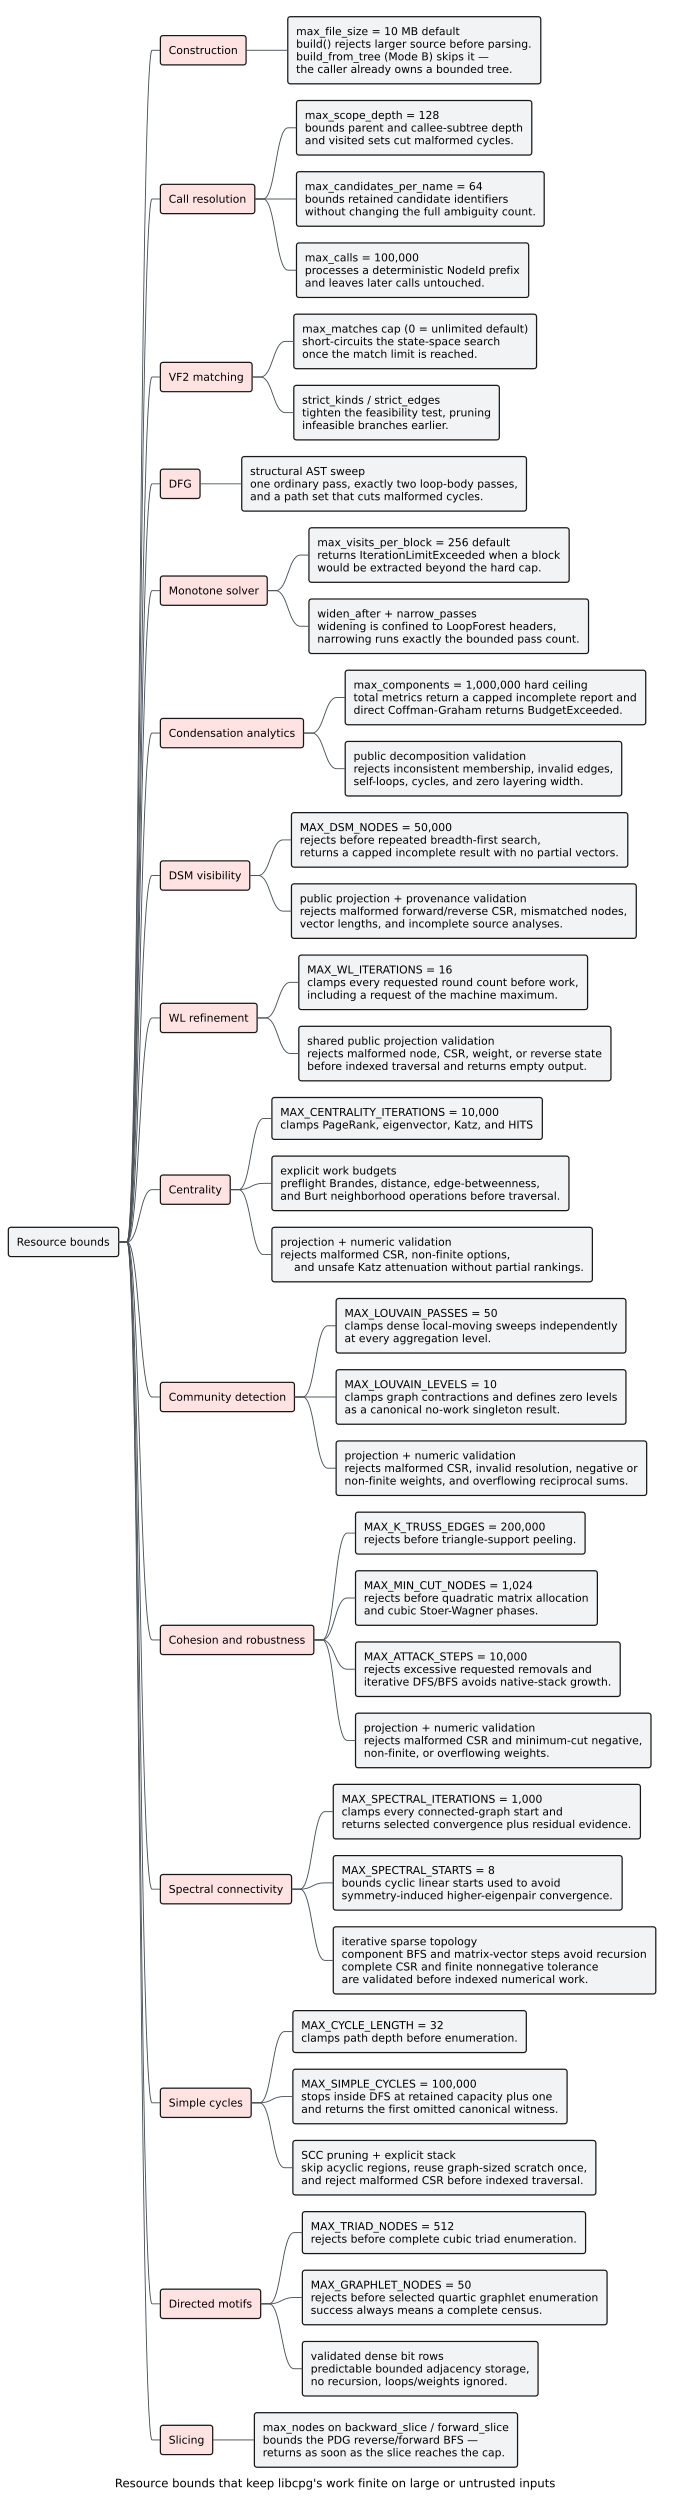
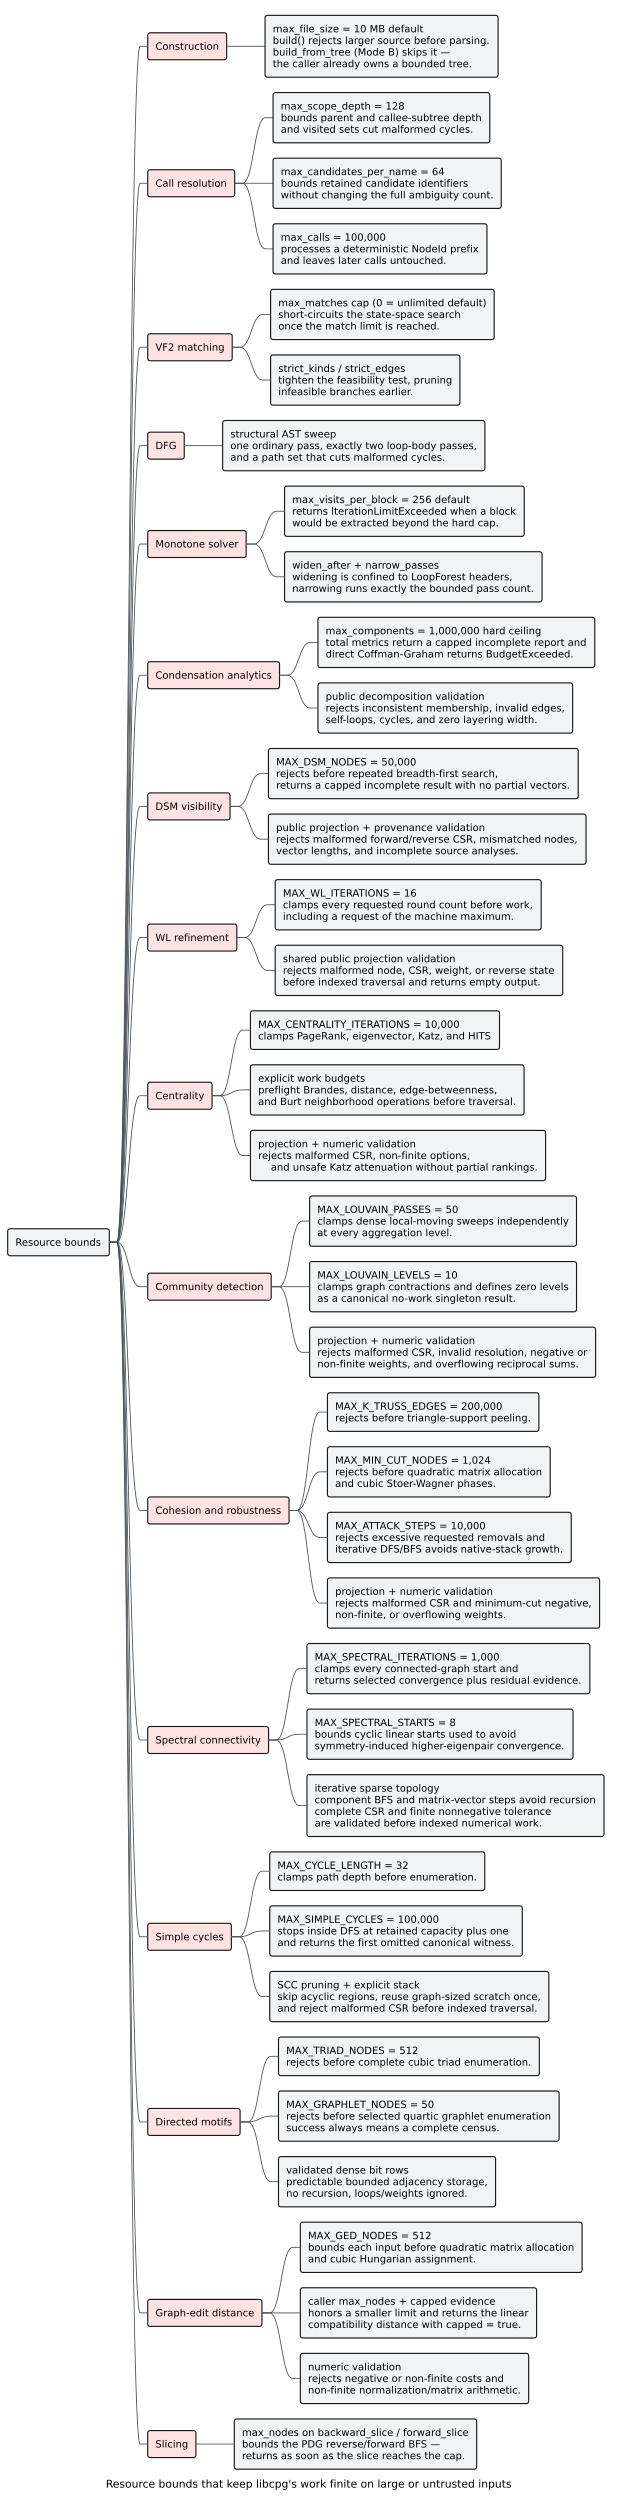
- <svg xmlns="http://www.w3.org/2000/svg" contentStyleType="text/css" data-diagram-type="MINDMAP" height="2998px" preserveAspectRatio="none" style="width:807px;height:2998px;background:#FFFFFF;" version="1.1" viewBox="0 0 807 2998" width="807px" zoomAndPan="magnify">
+ <svg xmlns="http://www.w3.org/2000/svg" contentStyleType="text/css" data-diagram-type="MINDMAP" height="3255px" preserveAspectRatio="none" style="width:807px;height:3255px;background:#FFFFFF;" version="1.1" viewBox="0 0 807 3255" width="807px" zoomAndPan="magnify">
  <defs />
  <g>
-     <rect fill="#F1F3F5" height="35.133" rx="3" ry="3" style="stroke:#181818;stroke-width:1.5;" width="132.328" x="10" y="1471.773" />
-     <text fill="#000000" font-family="'DejaVu Sans'" font-size="13" lengthAdjust="spacing" textLength="112.328" x="20" y="1493.84">Resource bounds</text>
+     <rect fill="#F1F3F5" height="35.133" rx="3" ry="3" style="stroke:#181818;stroke-width:1.5;" width="132.328" x="10" y="1599.871" />
+     <text fill="#000000" font-family="'DejaVu Sans'" font-size="13" lengthAdjust="spacing" textLength="112.328" x="20" y="1621.938">Resource bounds</text>
    <rect fill="#FFE3E3" height="35.133" rx="3" ry="3" style="stroke:#181818;stroke-width:1.5;" width="102.773" x="192.328" y="42.699" />
    <text fill="#000000" font-family="'DejaVu Sans'" font-size="13" lengthAdjust="spacing" textLength="82.773" x="202.328" y="64.766">Construction</text>
    <rect fill="#F1F3F5" height="80.531" rx="3" ry="3" style="stroke:#181818;stroke-width:1.5;" width="303.41" x="345.102" y="20" />
    <text fill="#000000" font-family="'DejaVu Sans'" font-size="13" lengthAdjust="spacing" textLength="196.168" x="355.102" y="42.067">max_file_size = 10 MB default</text>
    <text fill="#000000" font-family="'DejaVu Sans'" font-size="13" lengthAdjust="spacing" textLength="283.41" x="355.102" y="57.2">build() rejects larger source before parsing.</text>
    <text fill="#000000" font-family="'DejaVu Sans'" font-size="13" lengthAdjust="spacing" textLength="231.734" x="355.102" y="72.332">build_from_tree (Mode B) skips it —</text>
    <text fill="#000000" font-family="'DejaVu Sans'" font-size="13" lengthAdjust="spacing" textLength="259.962" x="355.102" y="87.465">the caller already owns a bounded tree.</text>
    <path d="M295.102,60.266 L305.102,60.266 C320.102,60.266 320.102,60.266 335.102,60.266 L345.102,60.266" fill="none" style="stroke:#495057;stroke-width:1.1;" />
-     <path d="M142.328,1489.34 L152.328,1489.34 C167.328,1489.34 167.328,60.266 182.328,60.266 L192.328,60.266" fill="none" style="stroke:#495057;stroke-width:1.1;" />
+     <path d="M142.328,1617.438 L152.328,1617.438 C167.328,1617.438 167.328,60.266 182.328,60.266 L192.328,60.266" fill="none" style="stroke:#495057;stroke-width:1.1;" />
    <rect fill="#FFE3E3" height="35.133" rx="3" ry="3" style="stroke:#181818;stroke-width:1.5;" width="113.222" x="192.328" y="221.062" />
    <text fill="#000000" font-family="'DejaVu Sans'" font-size="13" lengthAdjust="spacing" textLength="93.222" x="202.328" y="243.129">Call resolution</text>
    <rect fill="#F1F3F5" height="65.398" rx="3" ry="3" style="stroke:#181818;stroke-width:1.5;" width="282.158" x="355.55" y="120.531" />
    <text fill="#000000" font-family="'DejaVu Sans'" font-size="13" lengthAdjust="spacing" textLength="161.256" x="365.55" y="142.598">max_scope_depth = 128</text>
    <text fill="#000000" font-family="'DejaVu Sans'" font-size="13" lengthAdjust="spacing" textLength="262.158" x="365.55" y="157.731">bounds parent and callee-subtree depth</text>
    <text fill="#000000" font-family="'DejaVu Sans'" font-size="13" lengthAdjust="spacing" textLength="250.815" x="365.55" y="172.864">and visited sets cut malformed cycles.</text>
    <path d="M305.55,238.629 L315.55,238.629 C330.55,238.629 330.55,153.231 345.55,153.231 L355.55,153.231" fill="none" style="stroke:#495057;stroke-width:1.1;" />
    <rect fill="#F1F3F5" height="65.398" rx="3" ry="3" style="stroke:#181818;stroke-width:1.5;" width="297.05" x="355.55" y="205.93" />
    <text fill="#000000" font-family="'DejaVu Sans'" font-size="13" lengthAdjust="spacing" textLength="213.288" x="365.55" y="227.997">max_candidates_per_name = 64</text>
    <text fill="#000000" font-family="'DejaVu Sans'" font-size="13" lengthAdjust="spacing" textLength="244.258" x="365.55" y="243.129">bounds retained candidate identifiers</text>
    <text fill="#000000" font-family="'DejaVu Sans'" font-size="13" lengthAdjust="spacing" textLength="277.05" x="365.55" y="258.262">without changing the full ambiguity count.</text>
    <path d="M305.55,238.629 L315.55,238.629 C330.55,238.629 330.55,238.629 345.55,238.629 L355.55,238.629" fill="none" style="stroke:#495057;stroke-width:1.1;" />
    <rect fill="#F1F3F5" height="65.398" rx="3" ry="3" style="stroke:#181818;stroke-width:1.5;" width="278.445" x="355.55" y="291.328" />
    <text fill="#000000" font-family="'DejaVu Sans'" font-size="13" lengthAdjust="spacing" textLength="136.849" x="365.55" y="313.395">max_calls = 100,000</text>
    <text fill="#000000" font-family="'DejaVu Sans'" font-size="13" lengthAdjust="spacing" textLength="258.445" x="365.55" y="328.528">processes a deterministic NodeId prefix</text>
    <text fill="#000000" font-family="'DejaVu Sans'" font-size="13" lengthAdjust="spacing" textLength="215.693" x="365.55" y="343.661">and leaves later calls untouched.</text>
    <path d="M305.55,238.629 L315.55,238.629 C330.55,238.629 330.55,324.027 345.55,324.027 L355.55,324.027" fill="none" style="stroke:#495057;stroke-width:1.1;" />
-     <path d="M142.328,1489.34 L152.328,1489.34 C167.328,1489.34 167.328,238.629 182.328,238.629 L192.328,238.629" fill="none" style="stroke:#495057;stroke-width:1.1;" />
+     <path d="M142.328,1617.438 L152.328,1617.438 C167.328,1617.438 167.328,238.629 182.328,238.629 L192.328,238.629" fill="none" style="stroke:#495057;stroke-width:1.1;" />
    <rect fill="#FFE3E3" height="35.133" rx="3" ry="3" style="stroke:#181818;stroke-width:1.5;" width="109.991" x="192.328" y="434.559" />
    <text fill="#000000" font-family="'DejaVu Sans'" font-size="13" lengthAdjust="spacing" textLength="89.991" x="202.328" y="456.625">VF2 matching</text>
    <rect fill="#F1F3F5" height="65.398" rx="3" ry="3" style="stroke:#181818;stroke-width:1.5;" width="291.108" x="352.319" y="376.727" />
    <text fill="#000000" font-family="'DejaVu Sans'" font-size="13" lengthAdjust="spacing" textLength="271.108" x="362.319" y="398.793">max_matches cap (0 = unlimited default)</text>
    <text fill="#000000" font-family="'DejaVu Sans'" font-size="13" lengthAdjust="spacing" textLength="238.031" x="362.319" y="413.926">short-circuits the state-space search</text>
    <text fill="#000000" font-family="'DejaVu Sans'" font-size="13" lengthAdjust="spacing" textLength="210.507" x="362.319" y="429.059">once the match limit is reached.</text>
    <path d="M302.319,452.125 L312.319,452.125 C327.319,452.125 327.319,409.426 342.319,409.426 L352.319,409.426" fill="none" style="stroke:#495057;stroke-width:1.1;" />
    <rect fill="#F1F3F5" height="65.398" rx="3" ry="3" style="stroke:#181818;stroke-width:1.5;" width="246.478" x="352.319" y="462.125" />
    <text fill="#000000" font-family="'DejaVu Sans'" font-size="13" lengthAdjust="spacing" textLength="165.464" x="362.319" y="484.192">strict_kinds / strict_edges</text>
    <text fill="#000000" font-family="'DejaVu Sans'" font-size="13" lengthAdjust="spacing" textLength="226.478" x="362.319" y="499.325">tighten the feasibility test, pruning</text>
    <text fill="#000000" font-family="'DejaVu Sans'" font-size="13" lengthAdjust="spacing" textLength="176.871" x="362.319" y="514.457">infeasible branches earlier.</text>
    <path d="M302.319,452.125 L312.319,452.125 C327.319,452.125 327.319,494.824 342.319,494.824 L352.319,494.824" fill="none" style="stroke:#495057;stroke-width:1.1;" />
-     <path d="M142.328,1489.34 L152.328,1489.34 C167.328,1489.34 167.328,452.125 182.328,452.125 L192.328,452.125" fill="none" style="stroke:#495057;stroke-width:1.1;" />
+     <path d="M142.328,1617.438 L152.328,1617.438 C167.328,1617.438 167.328,452.125 182.328,452.125 L192.328,452.125" fill="none" style="stroke:#495057;stroke-width:1.1;" />
    <rect fill="#FFE3E3" height="35.133" rx="3" ry="3" style="stroke:#181818;stroke-width:1.5;" width="47.562" x="192.328" y="562.656" />
    <text fill="#000000" font-family="'DejaVu Sans'" font-size="13" lengthAdjust="spacing" textLength="27.561" x="202.328" y="584.723">DFG</text>
    <rect fill="#F1F3F5" height="65.398" rx="3" ry="3" style="stroke:#181818;stroke-width:1.5;" width="341.458" x="289.89" y="547.523" />
    <text fill="#000000" font-family="'DejaVu Sans'" font-size="13" lengthAdjust="spacing" textLength="137.865" x="299.89" y="569.59">structural AST sweep</text>
    <text fill="#000000" font-family="'DejaVu Sans'" font-size="13" lengthAdjust="spacing" textLength="321.458" x="299.89" y="584.723">one ordinary pass, exactly two loop-body passes,</text>
    <text fill="#000000" font-family="'DejaVu Sans'" font-size="13" lengthAdjust="spacing" textLength="279.963" x="299.89" y="599.856">and a path set that cuts malformed cycles.</text>
    <path d="M239.89,580.223 L249.89,580.223 C264.89,580.223 264.89,580.223 279.89,580.223 L289.89,580.223" fill="none" style="stroke:#495057;stroke-width:1.1;" />
-     <path d="M142.328,1489.34 L152.328,1489.34 C167.328,1489.34 167.328,580.223 182.328,580.223 L192.328,580.223" fill="none" style="stroke:#495057;stroke-width:1.1;" />
+     <path d="M142.328,1617.438 L152.328,1617.438 C167.328,1617.438 167.328,580.223 182.328,580.223 L192.328,580.223" fill="none" style="stroke:#495057;stroke-width:1.1;" />
    <rect fill="#FFE3E3" height="35.133" rx="3" ry="3" style="stroke:#181818;stroke-width:1.5;" width="128.158" x="192.328" y="690.754" />
    <text fill="#000000" font-family="'DejaVu Sans'" font-size="13" lengthAdjust="spacing" textLength="108.158" x="202.328" y="712.821">Monotone solver</text>
    <rect fill="#F1F3F5" height="65.398" rx="3" ry="3" style="stroke:#181818;stroke-width:1.5;" width="312.056" x="370.486" y="632.922" />
    <text fill="#000000" font-family="'DejaVu Sans'" font-size="13" lengthAdjust="spacing" textLength="231.315" x="380.486" y="654.989">max_visits_per_block = 256 default</text>
    <text fill="#000000" font-family="'DejaVu Sans'" font-size="13" lengthAdjust="spacing" textLength="292.056" x="380.486" y="670.122">returns IterationLimitExceeded when a block</text>
    <text fill="#000000" font-family="'DejaVu Sans'" font-size="13" lengthAdjust="spacing" textLength="269.35" x="380.486" y="685.254">would be extracted beyond the hard cap.</text>
    <path d="M320.486,708.32 L330.486,708.32 C345.486,708.32 345.486,665.621 360.486,665.621 L370.486,665.621" fill="none" style="stroke:#495057;stroke-width:1.1;" />
    <rect fill="#F1F3F5" height="65.398" rx="3" ry="3" style="stroke:#181818;stroke-width:1.5;" width="335.275" x="370.486" y="718.32" />
    <text fill="#000000" font-family="'DejaVu Sans'" font-size="13" lengthAdjust="spacing" textLength="191.89" x="380.486" y="740.387">widen_after + narrow_passes</text>
    <text fill="#000000" font-family="'DejaVu Sans'" font-size="13" lengthAdjust="spacing" textLength="287.701" x="380.486" y="755.52">widening is confined to LoopForest headers,</text>
    <text fill="#000000" font-family="'DejaVu Sans'" font-size="13" lengthAdjust="spacing" textLength="315.275" x="380.486" y="770.653">narrowing runs exactly the bounded pass count.</text>
    <path d="M320.486,708.32 L330.486,708.32 C345.486,708.32 345.486,751.019 360.486,751.019 L370.486,751.019" fill="none" style="stroke:#495057;stroke-width:1.1;" />
-     <path d="M142.328,1489.34 L152.328,1489.34 C167.328,1489.34 167.328,708.32 182.328,708.32 L192.328,708.32" fill="none" style="stroke:#495057;stroke-width:1.1;" />
+     <path d="M142.328,1617.438 L152.328,1617.438 C167.328,1617.438 167.328,708.32 182.328,708.32 L192.328,708.32" fill="none" style="stroke:#495057;stroke-width:1.1;" />
    <rect fill="#FFE3E3" height="35.133" rx="3" ry="3" style="stroke:#181818;stroke-width:1.5;" width="171.639" x="192.328" y="861.551" />
    <text fill="#000000" font-family="'DejaVu Sans'" font-size="13" lengthAdjust="spacing" textLength="151.639" x="202.328" y="883.618">Condensation analytics</text>
    <rect fill="#F1F3F5" height="65.398" rx="3" ry="3" style="stroke:#181818;stroke-width:1.5;" width="360.406" x="413.967" y="803.719" />
    <text fill="#000000" font-family="'DejaVu Sans'" font-size="13" lengthAdjust="spacing" textLength="280.998" x="423.967" y="825.786">max_components = 1,000,000 hard ceiling</text>
    <text fill="#000000" font-family="'DejaVu Sans'" font-size="13" lengthAdjust="spacing" textLength="340.406" x="423.967" y="840.918">total metrics return a capped incomplete report and</text>
    <text fill="#000000" font-family="'DejaVu Sans'" font-size="13" lengthAdjust="spacing" textLength="323.324" x="423.967" y="856.051">direct Coffman-Graham returns BudgetExceeded.</text>
    <path d="M363.967,879.117 L373.967,879.117 C388.967,879.117 388.967,836.418 403.967,836.418 L413.967,836.418" fill="none" style="stroke:#495057;stroke-width:1.1;" />
    <rect fill="#F1F3F5" height="65.398" rx="3" ry="3" style="stroke:#181818;stroke-width:1.5;" width="331.6" x="413.967" y="889.117" />
    <text fill="#000000" font-family="'DejaVu Sans'" font-size="13" lengthAdjust="spacing" textLength="206.889" x="423.967" y="911.184">public decomposition validation</text>
    <text fill="#000000" font-family="'DejaVu Sans'" font-size="13" lengthAdjust="spacing" textLength="311.6" x="423.967" y="926.317">rejects inconsistent membership, invalid edges,</text>
    <text fill="#000000" font-family="'DejaVu Sans'" font-size="13" lengthAdjust="spacing" textLength="276.752" x="423.967" y="941.45">self-loops, cycles, and zero layering width.</text>
    <path d="M363.967,879.117 L373.967,879.117 C388.967,879.117 388.967,921.816 403.967,921.816 L413.967,921.816" fill="none" style="stroke:#495057;stroke-width:1.1;" />
-     <path d="M142.328,1489.34 L152.328,1489.34 C167.328,1489.34 167.328,879.117 182.328,879.117 L192.328,879.117" fill="none" style="stroke:#495057;stroke-width:1.1;" />
+     <path d="M142.328,1617.438 L152.328,1617.438 C167.328,1617.438 167.328,879.117 182.328,879.117 L192.328,879.117" fill="none" style="stroke:#495057;stroke-width:1.1;" />
    <rect fill="#FFE3E3" height="35.133" rx="3" ry="3" style="stroke:#181818;stroke-width:1.5;" width="107.179" x="192.328" y="1032.348" />
    <text fill="#000000" font-family="'DejaVu Sans'" font-size="13" lengthAdjust="spacing" textLength="87.179" x="202.328" y="1054.415">DSM visibility</text>
    <rect fill="#F1F3F5" height="65.398" rx="3" ry="3" style="stroke:#181818;stroke-width:1.5;" width="403.329" x="349.507" y="974.516" />
    <text fill="#000000" font-family="'DejaVu Sans'" font-size="13" lengthAdjust="spacing" textLength="182.571" x="359.507" y="996.582">MAX_DSM_NODES = 50,000</text>
    <text fill="#000000" font-family="'DejaVu Sans'" font-size="13" lengthAdjust="spacing" textLength="290.373" x="359.507" y="1011.715">rejects before repeated breadth-first search,</text>
    <text fill="#000000" font-family="'DejaVu Sans'" font-size="13" lengthAdjust="spacing" textLength="383.329" x="359.507" y="1026.848">returns a capped incomplete result with no partial vectors.</text>
    <path d="M299.507,1049.914 L309.507,1049.914 C324.507,1049.914 324.507,1007.215 339.507,1007.215 L349.507,1007.215" fill="none" style="stroke:#495057;stroke-width:1.1;" />
    <rect fill="#F1F3F5" height="65.398" rx="3" ry="3" style="stroke:#181818;stroke-width:1.5;" width="413.517" x="349.507" y="1059.914" />
    <text fill="#000000" font-family="'DejaVu Sans'" font-size="13" lengthAdjust="spacing" textLength="272.581" x="359.507" y="1081.981">public projection + provenance validation</text>
    <text fill="#000000" font-family="'DejaVu Sans'" font-size="13" lengthAdjust="spacing" textLength="393.517" x="359.507" y="1097.114">rejects malformed forward/reverse CSR, mismatched nodes,</text>
    <text fill="#000000" font-family="'DejaVu Sans'" font-size="13" lengthAdjust="spacing" textLength="315.878" x="359.507" y="1112.247">vector lengths, and incomplete source analyses.</text>
    <path d="M299.507,1049.914 L309.507,1049.914 C324.507,1049.914 324.507,1092.613 339.507,1092.613 L349.507,1092.613" fill="none" style="stroke:#495057;stroke-width:1.1;" />
-     <path d="M142.328,1489.34 L152.328,1489.34 C167.328,1489.34 167.328,1049.914 182.328,1049.914 L192.328,1049.914" fill="none" style="stroke:#495057;stroke-width:1.1;" />
+     <path d="M142.328,1617.438 L152.328,1617.438 C167.328,1617.438 167.328,1049.914 182.328,1049.914 L192.328,1049.914" fill="none" style="stroke:#495057;stroke-width:1.1;" />
    <rect fill="#FFE3E3" height="35.133" rx="3" ry="3" style="stroke:#181818;stroke-width:1.5;" width="115.996" x="192.328" y="1203.145" />
    <text fill="#000000" font-family="'DejaVu Sans'" font-size="13" lengthAdjust="spacing" textLength="95.996" x="202.328" y="1225.211">WL refinement</text>
    <rect fill="#F1F3F5" height="65.398" rx="3" ry="3" style="stroke:#181818;stroke-width:1.5;" width="346.308" x="358.324" y="1145.312" />
    <text fill="#000000" font-family="'DejaVu Sans'" font-size="13" lengthAdjust="spacing" textLength="175.709" x="368.324" y="1167.379">MAX_WL_ITERATIONS = 16</text>
    <text fill="#000000" font-family="'DejaVu Sans'" font-size="13" lengthAdjust="spacing" textLength="326.308" x="368.324" y="1182.512">clamps every requested round count before work,</text>
    <text fill="#000000" font-family="'DejaVu Sans'" font-size="13" lengthAdjust="spacing" textLength="301.031" x="368.324" y="1197.645">including a request of the machine maximum.</text>
    <path d="M308.324,1220.711 L318.324,1220.711 C333.324,1220.711 333.324,1178.012 348.324,1178.012 L358.324,1178.012" fill="none" style="stroke:#495057;stroke-width:1.1;" />
    <rect fill="#F1F3F5" height="65.398" rx="3" ry="3" style="stroke:#181818;stroke-width:1.5;" width="374.339" x="358.324" y="1230.711" />
    <text fill="#000000" font-family="'DejaVu Sans'" font-size="13" lengthAdjust="spacing" textLength="225.297" x="368.324" y="1252.778">shared public projection validation</text>
    <text fill="#000000" font-family="'DejaVu Sans'" font-size="13" lengthAdjust="spacing" textLength="354.339" x="368.324" y="1267.911">rejects malformed node, CSR, weight, or reverse state</text>
    <text fill="#000000" font-family="'DejaVu Sans'" font-size="13" lengthAdjust="spacing" textLength="336.965" x="368.324" y="1283.043">before indexed traversal and returns empty output.</text>
    <path d="M308.324,1220.711 L318.324,1220.711 C333.324,1220.711 333.324,1263.41 348.324,1263.41 L358.324,1263.41" fill="none" style="stroke:#495057;stroke-width:1.1;" />
-     <path d="M142.328,1489.34 L152.328,1489.34 C167.328,1489.34 167.328,1220.711 182.328,1220.711 L192.328,1220.711" fill="none" style="stroke:#495057;stroke-width:1.1;" />
+     <path d="M142.328,1617.438 L152.328,1617.438 C167.328,1617.438 167.328,1220.711 182.328,1220.711 L192.328,1220.711" fill="none" style="stroke:#495057;stroke-width:1.1;" />
    <rect fill="#FFE3E3" height="35.133" rx="3" ry="3" style="stroke:#181818;stroke-width:1.5;" width="83.737" x="192.328" y="1409.074" />
    <text fill="#000000" font-family="'DejaVu Sans'" font-size="13" lengthAdjust="spacing" textLength="63.737" x="202.328" y="1431.141">Centrality</text>
    <rect fill="#F1F3F5" height="50.266" rx="3" ry="3" style="stroke:#181818;stroke-width:1.5;" width="324.3" x="326.065" y="1316.109" />
    <text fill="#000000" font-family="'DejaVu Sans'" font-size="13" lengthAdjust="spacing" textLength="264.399" x="336.065" y="1338.176">MAX_CENTRALITY_ITERATIONS = 10,000</text>
    <text fill="#000000" font-family="'DejaVu Sans'" font-size="13" lengthAdjust="spacing" textLength="304.3" x="336.065" y="1353.309">clamps PageRank, eigenvector, Katz, and HITS</text>
    <path d="M276.065,1426.641 L286.065,1426.641 C301.065,1426.641 301.065,1341.242 316.065,1341.242 L326.065,1341.242" fill="none" style="stroke:#495057;stroke-width:1.1;" />
    <rect fill="#F1F3F5" height="65.398" rx="3" ry="3" style="stroke:#181818;stroke-width:1.5;" width="356.248" x="326.065" y="1386.375" />
    <text fill="#000000" font-family="'DejaVu Sans'" font-size="13" lengthAdjust="spacing" textLength="139.61" x="336.065" y="1408.442">explicit work budgets</text>
    <text fill="#000000" font-family="'DejaVu Sans'" font-size="13" lengthAdjust="spacing" textLength="311.543" x="336.065" y="1423.575">preflight Brandes, distance, edge-betweenness,</text>
    <text fill="#000000" font-family="'DejaVu Sans'" font-size="13" lengthAdjust="spacing" textLength="336.248" x="336.065" y="1438.707">and Burt neighborhood operations before traversal.</text>
    <path d="M276.065,1426.641 L286.065,1426.641 C301.065,1426.641 301.065,1419.074 316.065,1419.074 L326.065,1419.074" fill="none" style="stroke:#495057;stroke-width:1.1;" />
    <rect fill="#F1F3F5" height="65.398" rx="3" ry="3" style="stroke:#181818;stroke-width:1.5;" width="384.298" x="326.065" y="1471.773" />
    <text fill="#000000" font-family="'DejaVu Sans'" font-size="13" lengthAdjust="spacing" textLength="205.747" x="336.065" y="1493.84">projection + numeric validation</text>
    <text fill="#000000" font-family="'DejaVu Sans'" font-size="13" lengthAdjust="spacing" textLength="276.294" x="336.065" y="1508.973">rejects malformed CSR, non-finite options,</text>
    <text fill="#000000" font-family="'DejaVu Sans'" font-size="13" lengthAdjust="spacing" textLength="347.769" x="352.594" y="1524.106">and unsafe Katz attenuation without partial rankings.</text>
    <path d="M276.065,1426.641 L286.065,1426.641 C301.065,1426.641 301.065,1504.473 316.065,1504.473 L326.065,1504.473" fill="none" style="stroke:#495057;stroke-width:1.1;" />
-     <path d="M142.328,1489.34 L152.328,1489.34 C167.328,1489.34 167.328,1426.641 182.328,1426.641 L192.328,1426.641" fill="none" style="stroke:#495057;stroke-width:1.1;" />
+     <path d="M142.328,1617.438 L152.328,1617.438 C167.328,1617.438 167.328,1426.641 182.328,1426.641 L192.328,1426.641" fill="none" style="stroke:#495057;stroke-width:1.1;" />
    <rect fill="#FFE3E3" height="35.133" rx="3" ry="3" style="stroke:#181818;stroke-width:1.5;" width="160.766" x="192.328" y="1657.703" />
    <text fill="#000000" font-family="'DejaVu Sans'" font-size="13" lengthAdjust="spacing" textLength="140.766" x="202.328" y="1679.77">Community detection</text>
    <rect fill="#F1F3F5" height="65.398" rx="3" ry="3" style="stroke:#181818;stroke-width:1.5;" width="347.507" x="403.094" y="1557.172" />
    <text fill="#000000" font-family="'DejaVu Sans'" font-size="13" lengthAdjust="spacing" textLength="185.751" x="413.094" y="1579.239">MAX_LOUVAIN_PASSES = 50</text>
    <text fill="#000000" font-family="'DejaVu Sans'" font-size="13" lengthAdjust="spacing" textLength="327.507" x="413.094" y="1594.372">clamps dense local-moving sweeps independently</text>
    <text fill="#000000" font-family="'DejaVu Sans'" font-size="13" lengthAdjust="spacing" textLength="176.167" x="413.094" y="1609.504">at every aggregation level.</text>
    <path d="M353.094,1675.27 L363.094,1675.27 C378.094,1675.27 378.094,1589.871 393.094,1589.871 L403.094,1589.871" fill="none" style="stroke:#495057;stroke-width:1.1;" />
    <rect fill="#F1F3F5" height="65.398" rx="3" ry="3" style="stroke:#181818;stroke-width:1.5;" width="347.545" x="403.094" y="1642.57" />
    <text fill="#000000" font-family="'DejaVu Sans'" font-size="13" lengthAdjust="spacing" textLength="184.107" x="413.094" y="1664.637">MAX_LOUVAIN_LEVELS = 10</text>
    <text fill="#000000" font-family="'DejaVu Sans'" font-size="13" lengthAdjust="spacing" textLength="327.545" x="413.094" y="1679.77">clamps graph contractions and defines zero levels</text>
    <text fill="#000000" font-family="'DejaVu Sans'" font-size="13" lengthAdjust="spacing" textLength="258.565" x="413.094" y="1694.903">as a canonical no-work singleton result.</text>
    <path d="M353.094,1675.27 L363.094,1675.27 C378.094,1675.27 378.094,1675.27 393.094,1675.27 L403.094,1675.27" fill="none" style="stroke:#495057;stroke-width:1.1;" />
    <rect fill="#F1F3F5" height="65.398" rx="3" ry="3" style="stroke:#181818;stroke-width:1.5;" width="372.384" x="403.094" y="1727.969" />
    <text fill="#000000" font-family="'DejaVu Sans'" font-size="13" lengthAdjust="spacing" textLength="205.747" x="413.094" y="1750.036">projection + numeric validation</text>
    <text fill="#000000" font-family="'DejaVu Sans'" font-size="13" lengthAdjust="spacing" textLength="352.384" x="413.094" y="1765.168">rejects malformed CSR, invalid resolution, negative or</text>
    <text fill="#000000" font-family="'DejaVu Sans'" font-size="13" lengthAdjust="spacing" textLength="340.939" x="413.094" y="1780.301">non-finite weights, and overflowing reciprocal sums.</text>
    <path d="M353.094,1675.27 L363.094,1675.27 C378.094,1675.27 378.094,1760.668 393.094,1760.668 L403.094,1760.668" fill="none" style="stroke:#495057;stroke-width:1.1;" />
-     <path d="M142.328,1489.34 L152.328,1489.34 C167.328,1489.34 167.328,1675.27 182.328,1675.27 L192.328,1675.27" fill="none" style="stroke:#495057;stroke-width:1.1;" />
+     <path d="M142.328,1617.438 L152.328,1617.438 C167.328,1617.438 167.328,1675.27 182.328,1675.27 L192.328,1675.27" fill="none" style="stroke:#495057;stroke-width:1.1;" />
    <rect fill="#FFE3E3" height="35.133" rx="3" ry="3" style="stroke:#181818;stroke-width:1.5;" width="184.011" x="192.328" y="1949.031" />
    <text fill="#000000" font-family="'DejaVu Sans'" font-size="13" lengthAdjust="spacing" textLength="164.011" x="202.328" y="1971.098">Cohesion and robustness</text>
    <rect fill="#F1F3F5" height="50.266" rx="3" ry="3" style="stroke:#181818;stroke-width:1.5;" width="275.309" x="426.339" y="1813.367" />
    <text fill="#000000" font-family="'DejaVu Sans'" font-size="13" lengthAdjust="spacing" textLength="217.712" x="436.339" y="1835.434">MAX_K_TRUSS_EDGES = 200,000</text>
    <text fill="#000000" font-family="'DejaVu Sans'" font-size="13" lengthAdjust="spacing" textLength="255.309" x="436.339" y="1850.567">rejects before triangle-support peeling.</text>
    <path d="M376.339,1966.598 L386.339,1966.598 C401.339,1966.598 401.339,1838.5 416.339,1838.5 L426.339,1838.5" fill="none" style="stroke:#495057;stroke-width:1.1;" />
    <rect fill="#F1F3F5" height="65.398" rx="3" ry="3" style="stroke:#181818;stroke-width:1.5;" width="290.036" x="426.339" y="1883.633" />
    <text fill="#000000" font-family="'DejaVu Sans'" font-size="13" lengthAdjust="spacing" textLength="202.63" x="436.339" y="1905.7">MAX_MIN_CUT_NODES = 1,024</text>
    <text fill="#000000" font-family="'DejaVu Sans'" font-size="13" lengthAdjust="spacing" textLength="270.036" x="436.339" y="1920.832">rejects before quadratic matrix allocation</text>
    <text fill="#000000" font-family="'DejaVu Sans'" font-size="13" lengthAdjust="spacing" textLength="211.377" x="436.339" y="1935.965">and cubic Stoer-Wagner phases.</text>
    <path d="M376.339,1966.598 L386.339,1966.598 C401.339,1966.598 401.339,1916.332 416.339,1916.332 L426.339,1916.332" fill="none" style="stroke:#495057;stroke-width:1.1;" />
    <rect fill="#F1F3F5" height="65.398" rx="3" ry="3" style="stroke:#181818;stroke-width:1.5;" width="317.426" x="426.339" y="1969.031" />
    <text fill="#000000" font-family="'DejaVu Sans'" font-size="13" lengthAdjust="spacing" textLength="198.428" x="436.339" y="1991.098">MAX_ATTACK_STEPS = 10,000</text>
    <text fill="#000000" font-family="'DejaVu Sans'" font-size="13" lengthAdjust="spacing" textLength="274.6" x="436.339" y="2006.231">rejects excessive requested removals and</text>
    <text fill="#000000" font-family="'DejaVu Sans'" font-size="13" lengthAdjust="spacing" textLength="297.426" x="436.339" y="2021.364">iterative DFS/BFS avoids native-stack growth.</text>
    <path d="M376.339,1966.598 L386.339,1966.598 C401.339,1966.598 401.339,2001.73 416.339,2001.73 L426.339,2001.73" fill="none" style="stroke:#495057;stroke-width:1.1;" />
    <rect fill="#F1F3F5" height="65.398" rx="3" ry="3" style="stroke:#181818;stroke-width:1.5;" width="354.337" x="426.339" y="2054.43" />
    <text fill="#000000" font-family="'DejaVu Sans'" font-size="13" lengthAdjust="spacing" textLength="205.747" x="436.339" y="2076.497">projection + numeric validation</text>
    <text fill="#000000" font-family="'DejaVu Sans'" font-size="13" lengthAdjust="spacing" textLength="334.337" x="436.339" y="2091.629">rejects malformed CSR and minimum-cut negative,</text>
    <text fill="#000000" font-family="'DejaVu Sans'" font-size="13" lengthAdjust="spacing" textLength="222.689" x="436.339" y="2106.762">non-finite, or overflowing weights.</text>
    <path d="M376.339,1966.598 L386.339,1966.598 C401.339,1966.598 401.339,2087.129 416.339,2087.129 L426.339,2087.129" fill="none" style="stroke:#495057;stroke-width:1.1;" />
-     <path d="M142.328,1489.34 L152.328,1489.34 C167.328,1489.34 167.328,1966.598 182.328,1966.598 L192.328,1966.598" fill="none" style="stroke:#495057;stroke-width:1.1;" />
+     <path d="M142.328,1617.438 L152.328,1617.438 C167.328,1617.438 167.328,1966.598 182.328,1966.598 L192.328,1966.598" fill="none" style="stroke:#495057;stroke-width:1.1;" />
    <rect fill="#FFE3E3" height="35.133" rx="3" ry="3" style="stroke:#181818;stroke-width:1.5;" width="157.332" x="192.328" y="2247.926" />
    <text fill="#000000" font-family="'DejaVu Sans'" font-size="13" lengthAdjust="spacing" textLength="137.332" x="202.328" y="2269.993">Spectral connectivity</text>
    <rect fill="#F1F3F5" height="65.398" rx="3" ry="3" style="stroke:#181818;stroke-width:1.5;" width="368.328" x="399.66" y="2139.828" />
    <text fill="#000000" font-family="'DejaVu Sans'" font-size="13" lengthAdjust="spacing" textLength="242.779" x="409.66" y="2161.895">MAX_SPECTRAL_ITERATIONS = 1,000</text>
    <text fill="#000000" font-family="'DejaVu Sans'" font-size="13" lengthAdjust="spacing" textLength="265.224" x="409.66" y="2177.028">clamps every connected-graph start and</text>
    <text fill="#000000" font-family="'DejaVu Sans'" font-size="13" lengthAdjust="spacing" textLength="348.328" x="409.66" y="2192.161">returns selected convergence plus residual evidence.</text>
    <path d="M349.66,2265.492 L359.66,2265.492 C374.66,2265.492 374.66,2172.527 389.66,2172.527 L399.66,2172.527" fill="none" style="stroke:#495057;stroke-width:1.1;" />
    <rect fill="#F1F3F5" height="65.398" rx="3" ry="3" style="stroke:#181818;stroke-width:1.5;" width="346.416" x="399.66" y="2225.227" />
    <text fill="#000000" font-family="'DejaVu Sans'" font-size="13" lengthAdjust="spacing" textLength="186.247" x="409.66" y="2247.294">MAX_SPECTRAL_STARTS = 8</text>
    <text fill="#000000" font-family="'DejaVu Sans'" font-size="13" lengthAdjust="spacing" textLength="262.476" x="409.66" y="2262.426">bounds cyclic linear starts used to avoid</text>
    <text fill="#000000" font-family="'DejaVu Sans'" font-size="13" lengthAdjust="spacing" textLength="326.416" x="409.66" y="2277.559">symmetry-induced higher-eigenpair convergence.</text>
    <path d="M349.66,2265.492 L359.66,2265.492 C374.66,2265.492 374.66,2257.926 389.66,2257.926 L399.66,2257.926" fill="none" style="stroke:#495057;stroke-width:1.1;" />
    <rect fill="#F1F3F5" height="80.531" rx="3" ry="3" style="stroke:#181818;stroke-width:1.5;" width="386.768" x="399.66" y="2310.625" />
    <text fill="#000000" font-family="'DejaVu Sans'" font-size="13" lengthAdjust="spacing" textLength="162.557" x="409.66" y="2332.692">iterative sparse topology</text>
    <text fill="#000000" font-family="'DejaVu Sans'" font-size="13" lengthAdjust="spacing" textLength="366.768" x="409.66" y="2347.825">component BFS and matrix-vector steps avoid recursion</text>
    <text fill="#000000" font-family="'DejaVu Sans'" font-size="13" lengthAdjust="spacing" textLength="307.982" x="409.66" y="2362.957">complete CSR and finite nonnegative tolerance</text>
    <text fill="#000000" font-family="'DejaVu Sans'" font-size="13" lengthAdjust="spacing" textLength="297" x="409.66" y="2378.09">are validated before indexed numerical work.</text>
    <path d="M349.66,2265.492 L359.66,2265.492 C374.66,2265.492 374.66,2350.891 389.66,2350.891 L399.66,2350.891" fill="none" style="stroke:#495057;stroke-width:1.1;" />
-     <path d="M142.328,1489.34 L152.328,1489.34 C167.328,1489.34 167.328,2265.492 182.328,2265.492 L192.328,2265.492" fill="none" style="stroke:#495057;stroke-width:1.1;" />
+     <path d="M142.328,1617.438 L152.328,1617.438 C167.328,1617.438 167.328,2265.492 182.328,2265.492 L192.328,2265.492" fill="none" style="stroke:#495057;stroke-width:1.1;" />
    <rect fill="#FFE3E3" height="35.133" rx="3" ry="3" style="stroke:#181818;stroke-width:1.5;" width="108.893" x="192.328" y="2504.121" />
    <text fill="#000000" font-family="'DejaVu Sans'" font-size="13" lengthAdjust="spacing" textLength="88.893" x="202.328" y="2526.188">Simple cycles</text>
    <rect fill="#F1F3F5" height="50.266" rx="3" ry="3" style="stroke:#181818;stroke-width:1.5;" width="279.943" x="351.221" y="2411.156" />
    <text fill="#000000" font-family="'DejaVu Sans'" font-size="13" lengthAdjust="spacing" textLength="172.237" x="361.221" y="2433.223">MAX_CYCLE_LENGTH = 32</text>
    <text fill="#000000" font-family="'DejaVu Sans'" font-size="13" lengthAdjust="spacing" textLength="259.943" x="361.221" y="2448.356">clamps path depth before enumeration.</text>
    <path d="M301.221,2521.688 L311.221,2521.688 C326.221,2521.688 326.221,2436.289 341.221,2436.289 L351.221,2436.289" fill="none" style="stroke:#495057;stroke-width:1.1;" />
    <rect fill="#F1F3F5" height="65.398" rx="3" ry="3" style="stroke:#181818;stroke-width:1.5;" width="328.839" x="351.221" y="2481.422" />
    <text fill="#000000" font-family="'DejaVu Sans'" font-size="13" lengthAdjust="spacing" textLength="211.333" x="361.221" y="2503.489">MAX_SIMPLE_CYCLES = 100,000</text>
    <text fill="#000000" font-family="'DejaVu Sans'" font-size="13" lengthAdjust="spacing" textLength="301.52" x="361.221" y="2518.622">stops inside DFS at retained capacity plus one</text>
    <text fill="#000000" font-family="'DejaVu Sans'" font-size="13" lengthAdjust="spacing" textLength="308.839" x="361.221" y="2533.754">and returns the first omitted canonical witness.</text>
    <path d="M301.221,2521.688 L311.221,2521.688 C326.221,2521.688 326.221,2514.121 341.221,2514.121 L351.221,2514.121" fill="none" style="stroke:#495057;stroke-width:1.1;" />
    <rect fill="#F1F3F5" height="65.398" rx="3" ry="3" style="stroke:#181818;stroke-width:1.5;" width="363.332" x="351.221" y="2566.82" />
    <text fill="#000000" font-family="'DejaVu Sans'" font-size="13" lengthAdjust="spacing" textLength="185.542" x="361.221" y="2588.887">SCC pruning + explicit stack</text>
    <text fill="#000000" font-family="'DejaVu Sans'" font-size="13" lengthAdjust="spacing" textLength="343.332" x="361.221" y="2604.02">skip acyclic regions, reuse graph-sized scratch once,</text>
    <text fill="#000000" font-family="'DejaVu Sans'" font-size="13" lengthAdjust="spacing" textLength="339.936" x="361.221" y="2619.153">and reject malformed CSR before indexed traversal.</text>
    <path d="M301.221,2521.688 L311.221,2521.688 C326.221,2521.688 326.221,2599.519 341.221,2599.519 L351.221,2599.519" fill="none" style="stroke:#495057;stroke-width:1.1;" />
-     <path d="M142.328,1489.34 L152.328,1489.34 C167.328,1489.34 167.328,2521.688 182.328,2521.688 L192.328,2521.688" fill="none" style="stroke:#495057;stroke-width:1.1;" />
+     <path d="M142.328,1617.438 L152.328,1617.438 C167.328,1617.438 167.328,2521.688 182.328,2521.688 L192.328,2521.688" fill="none" style="stroke:#495057;stroke-width:1.1;" />
    <rect fill="#FFE3E3" height="35.133" rx="3" ry="3" style="stroke:#181818;stroke-width:1.5;" width="120.268" x="192.328" y="2745.184" />
    <text fill="#000000" font-family="'DejaVu Sans'" font-size="13" lengthAdjust="spacing" textLength="100.268" x="202.328" y="2767.251">Directed motifs</text>
    <rect fill="#F1F3F5" height="50.266" rx="3" ry="3" style="stroke:#181818;stroke-width:1.5;" width="339.63" x="362.596" y="2652.219" />
    <text fill="#000000" font-family="'DejaVu Sans'" font-size="13" lengthAdjust="spacing" textLength="172.129" x="372.596" y="2674.286">MAX_TRIAD_NODES = 512</text>
    <text fill="#000000" font-family="'DejaVu Sans'" font-size="13" lengthAdjust="spacing" textLength="319.63" x="372.596" y="2689.419">rejects before complete cubic triad enumeration.</text>
    <path d="M312.596,2762.75 L322.596,2762.75 C337.596,2762.75 337.596,2677.352 352.596,2677.352 L362.596,2677.352" fill="none" style="stroke:#495057;stroke-width:1.1;" />
    <rect fill="#F1F3F5" height="65.398" rx="3" ry="3" style="stroke:#181818;stroke-width:1.5;" width="365.401" x="362.596" y="2722.484" />
    <text fill="#000000" font-family="'DejaVu Sans'" font-size="13" lengthAdjust="spacing" textLength="193.159" x="372.596" y="2744.551">MAX_GRAPHLET_NODES = 50</text>
    <text fill="#000000" font-family="'DejaVu Sans'" font-size="13" lengthAdjust="spacing" textLength="345.401" x="372.596" y="2759.684">rejects before selected quartic graphlet enumeration</text>
    <text fill="#000000" font-family="'DejaVu Sans'" font-size="13" lengthAdjust="spacing" textLength="277.786" x="372.596" y="2774.817">success always means a complete census.</text>
    <path d="M312.596,2762.75 L322.596,2762.75 C337.596,2762.75 337.596,2755.184 352.596,2755.184 L362.596,2755.184" fill="none" style="stroke:#495057;stroke-width:1.1;" />
    <rect fill="#F1F3F5" height="65.398" rx="3" ry="3" style="stroke:#181818;stroke-width:1.5;" width="282.653" x="362.596" y="2807.883" />
    <text fill="#000000" font-family="'DejaVu Sans'" font-size="13" lengthAdjust="spacing" textLength="159.77" x="372.596" y="2829.95">validated dense bit rows</text>
    <text fill="#000000" font-family="'DejaVu Sans'" font-size="13" lengthAdjust="spacing" textLength="262.653" x="372.596" y="2845.082">predictable bounded adjacency storage,</text>
    <text fill="#000000" font-family="'DejaVu Sans'" font-size="13" lengthAdjust="spacing" textLength="236.685" x="372.596" y="2860.215">no recursion, loops/weights ignored.</text>
    <path d="M312.596,2762.75 L322.596,2762.75 C337.596,2762.75 337.596,2840.582 352.596,2840.582 L362.596,2840.582" fill="none" style="stroke:#495057;stroke-width:1.1;" />
-     <path d="M142.328,1489.34 L152.328,1489.34 C167.328,1489.34 167.328,2762.75 182.328,2762.75 L192.328,2762.75" fill="none" style="stroke:#495057;stroke-width:1.1;" />
-     <rect fill="#FFE3E3" height="35.133" rx="3" ry="3" style="stroke:#181818;stroke-width:1.5;" width="62.726" x="192.328" y="2908.414" />
-     <text fill="#000000" font-family="'DejaVu Sans'" font-size="13" lengthAdjust="spacing" textLength="42.726" x="202.328" y="2930.481">Slicing</text>
-     <rect fill="#F1F3F5" height="65.398" rx="3" ry="3" style="stroke:#181818;stroke-width:1.5;" width="315.585" x="305.054" y="2893.281" />
-     <text fill="#000000" font-family="'DejaVu Sans'" font-size="13" lengthAdjust="spacing" textLength="295.585" x="315.054" y="2915.348">max_nodes on backward_slice / forward_slice</text>
-     <text fill="#000000" font-family="'DejaVu Sans'" font-size="13" lengthAdjust="spacing" textLength="258.877" x="315.054" y="2930.481">bounds the PDG reverse/forward BFS —</text>
-     <text fill="#000000" font-family="'DejaVu Sans'" font-size="13" lengthAdjust="spacing" textLength="291.269" x="315.054" y="2945.614">returns as soon as the slice reaches the cap.</text>
-     <path d="M255.054,2925.981 L265.054,2925.981 C280.054,2925.981 280.054,2925.981 295.054,2925.981 L305.054,2925.981" fill="none" style="stroke:#495057;stroke-width:1.1;" />
-     <path d="M142.328,1489.34 L152.328,1489.34 C167.328,1489.34 167.328,2925.981 182.328,2925.981 L192.328,2925.981" fill="none" style="stroke:#495057;stroke-width:1.1;" />
+     <path d="M142.328,1617.438 L152.328,1617.438 C167.328,1617.438 167.328,2762.75 182.328,2762.75 L192.328,2762.75" fill="none" style="stroke:#495057;stroke-width:1.1;" />
+     <rect fill="#FFE3E3" height="35.133" rx="3" ry="3" style="stroke:#181818;stroke-width:1.5;" width="148.743" x="192.328" y="2993.812" />
+     <text fill="#000000" font-family="'DejaVu Sans'" font-size="13" lengthAdjust="spacing" textLength="128.743" x="202.328" y="3015.879">Graph-edit distance</text>
+     <rect fill="#F1F3F5" height="65.398" rx="3" ry="3" style="stroke:#181818;stroke-width:1.5;" width="366.83" x="391.071" y="2893.281" />
+     <text fill="#000000" font-family="'DejaVu Sans'" font-size="13" lengthAdjust="spacing" textLength="160.716" x="401.071" y="2915.348">MAX_GED_NODES = 512</text>
+     <text fill="#000000" font-family="'DejaVu Sans'" font-size="13" lengthAdjust="spacing" textLength="346.83" x="401.071" y="2930.481">bounds each input before quadratic matrix allocation</text>
+     <text fill="#000000" font-family="'DejaVu Sans'" font-size="13" lengthAdjust="spacing" textLength="218.632" x="401.071" y="2945.614">and cubic Hungarian assignment.</text>
+     <path d="M341.071,3011.379 L351.071,3011.379 C366.071,3011.379 366.071,2925.981 381.071,2925.981 L391.071,2925.981" fill="none" style="stroke:#495057;stroke-width:1.1;" />
+     <rect fill="#F1F3F5" height="65.398" rx="3" ry="3" style="stroke:#181818;stroke-width:1.5;" width="307.562" x="391.071" y="2978.68" />
+     <text fill="#000000" font-family="'DejaVu Sans'" font-size="13" lengthAdjust="spacing" textLength="243.947" x="401.071" y="3000.747">caller max_nodes + capped evidence</text>
+     <text fill="#000000" font-family="'DejaVu Sans'" font-size="13" lengthAdjust="spacing" textLength="287.562" x="401.071" y="3015.879">honors a smaller limit and returns the linear</text>
+     <text fill="#000000" font-family="'DejaVu Sans'" font-size="13" lengthAdjust="spacing" textLength="277.469" x="401.071" y="3031.012">compatibility distance with capped = true.</text>
+     <path d="M341.071,3011.379 L351.071,3011.379 C366.071,3011.379 366.071,3011.379 381.071,3011.379 L391.071,3011.379" fill="none" style="stroke:#495057;stroke-width:1.1;" />
+     <rect fill="#F1F3F5" height="65.398" rx="3" ry="3" style="stroke:#181818;stroke-width:1.5;" width="297.272" x="391.071" y="3064.078" />
+     <text fill="#000000" font-family="'DejaVu Sans'" font-size="13" lengthAdjust="spacing" textLength="121.38" x="401.071" y="3086.145">numeric validation</text>
+     <text fill="#000000" font-family="'DejaVu Sans'" font-size="13" lengthAdjust="spacing" textLength="255.246" x="401.071" y="3101.278">rejects negative or non-finite costs and</text>
+     <text fill="#000000" font-family="'DejaVu Sans'" font-size="13" lengthAdjust="spacing" textLength="277.272" x="401.071" y="3116.411">non-finite normalization/matrix arithmetic.</text>
+     <path d="M341.071,3011.379 L351.071,3011.379 C366.071,3011.379 366.071,3096.777 381.071,3096.777 L391.071,3096.777" fill="none" style="stroke:#495057;stroke-width:1.1;" />
+     <path d="M142.328,1617.438 L152.328,1617.438 C167.328,1617.438 167.328,3011.379 182.328,3011.379 L192.328,3011.379" fill="none" style="stroke:#495057;stroke-width:1.1;" />
+     <rect fill="#FFE3E3" height="35.133" rx="3" ry="3" style="stroke:#181818;stroke-width:1.5;" width="62.726" x="192.328" y="3164.609" />
+     <text fill="#000000" font-family="'DejaVu Sans'" font-size="13" lengthAdjust="spacing" textLength="42.726" x="202.328" y="3186.676">Slicing</text>
+     <rect fill="#F1F3F5" height="65.398" rx="3" ry="3" style="stroke:#181818;stroke-width:1.5;" width="315.585" x="305.054" y="3149.477" />
+     <text fill="#000000" font-family="'DejaVu Sans'" font-size="13" lengthAdjust="spacing" textLength="295.585" x="315.054" y="3171.544">max_nodes on backward_slice / forward_slice</text>
+     <text fill="#000000" font-family="'DejaVu Sans'" font-size="13" lengthAdjust="spacing" textLength="258.877" x="315.054" y="3186.676">bounds the PDG reverse/forward BFS —</text>
+     <text fill="#000000" font-family="'DejaVu Sans'" font-size="13" lengthAdjust="spacing" textLength="291.269" x="315.054" y="3201.809">returns as soon as the slice reaches the cap.</text>
+     <path d="M255.054,3182.176 L265.054,3182.176 C280.054,3182.176 280.054,3182.176 295.054,3182.176 L305.054,3182.176" fill="none" style="stroke:#495057;stroke-width:1.1;" />
+     <path d="M142.328,1617.438 L152.328,1617.438 C167.328,1617.438 167.328,3182.176 182.328,3182.176 L192.328,3182.176" fill="none" style="stroke:#495057;stroke-width:1.1;" />
    <g class="caption" data-source-line="2">
-       <text fill="#000000" font-family="'DejaVu Sans'" font-size="14" lengthAdjust="spacing" textLength="529.901" x="137.763" y="2982.675">Resource bounds that keep libcpg's work finite on large or untrusted inputs</text>
+       <text fill="#000000" font-family="'DejaVu Sans'" font-size="14" lengthAdjust="spacing" textLength="529.901" x="137.763" y="3238.87">Resource bounds that keep libcpg's work finite on large or untrusted inputs</text>
    </g>
  </g>
</svg>
